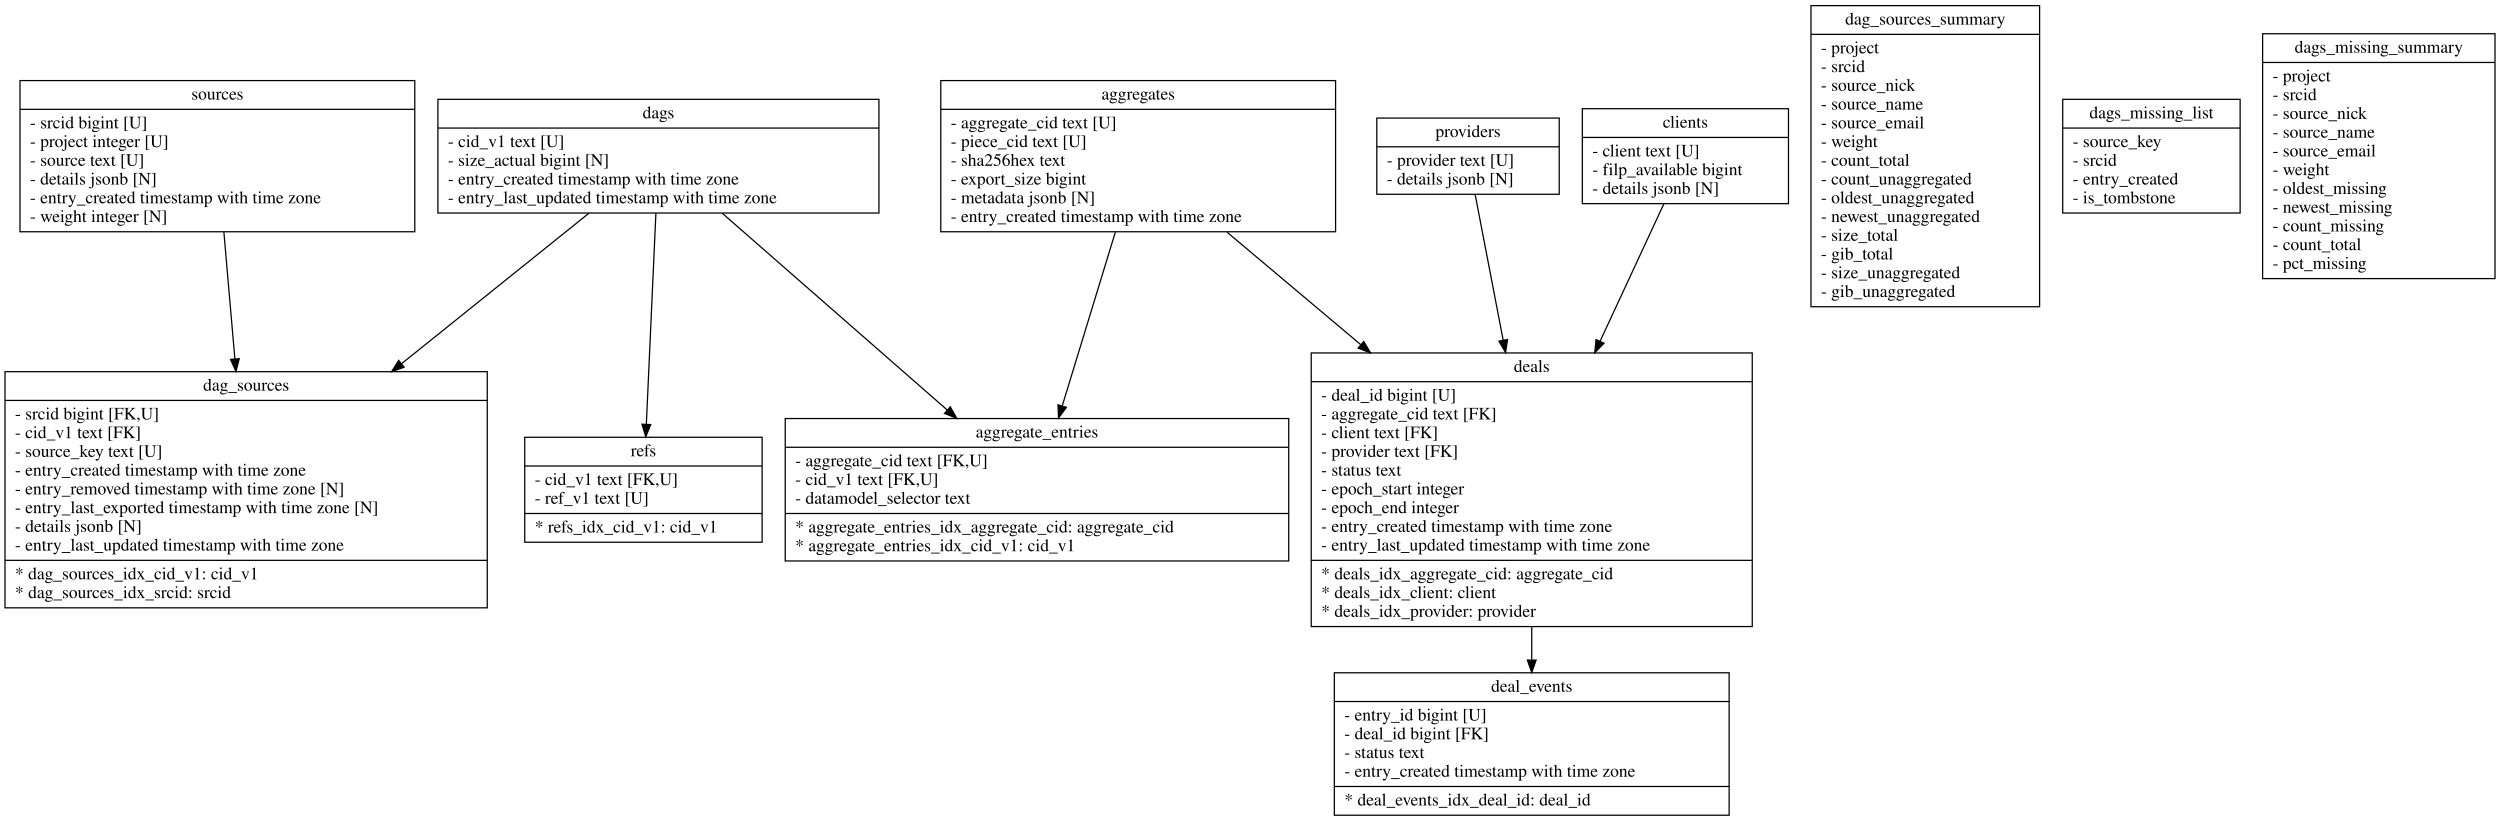
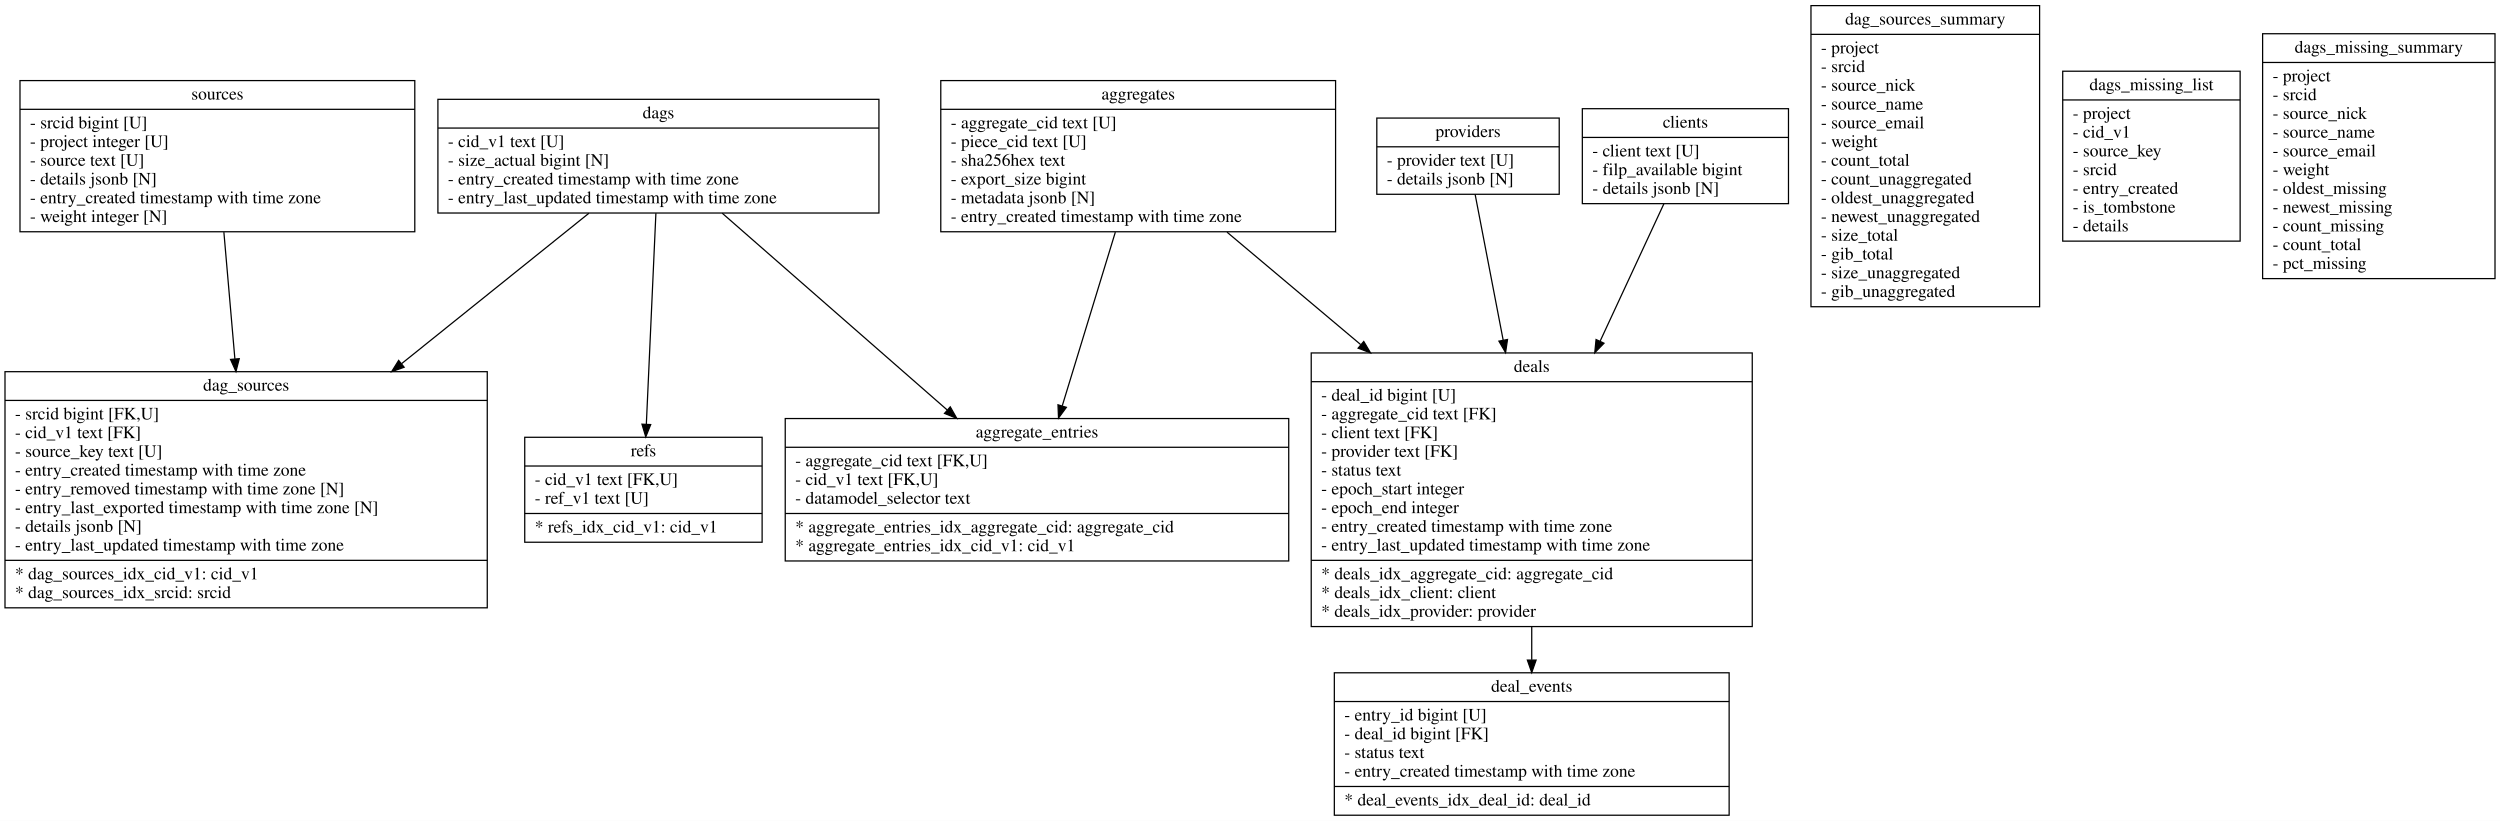
<svg xmlns="http://www.w3.org/2000/svg" width="2001pt" height="657pt" viewBox="0.00 0.00 2001.00 657.00">
  <g id="graph0" class="graph" transform="scale(1 1) rotate(0) translate(4 653)">
    <polygon fill="white" stroke="transparent" points="-4,4 -4,-653 1997,-653 1997,4 -4,4" />
    <g id="node1" class="node">
      <polygon fill="white" stroke="black" points="749,-467.5 749,-588.5 1065,-588.5 1065,-467.5 749,-467.5" />
      <text text-anchor="middle" x="907" y="-573.3" font-family="Times,serif" font-size="14.00">aggregates</text>
      <polyline fill="none" stroke="black" points="749,-565.5 1065,-565.5 " />
      <text text-anchor="start" x="757" y="-550.3" font-family="Times,serif" font-size="14.00">- aggregate_cid text [U]</text>
      <text text-anchor="start" x="757" y="-535.3" font-family="Times,serif" font-size="14.00">- piece_cid text [U]</text>
      <text text-anchor="start" x="757" y="-520.3" font-family="Times,serif" font-size="14.00">- sha256hex text</text>
      <text text-anchor="start" x="757" y="-505.3" font-family="Times,serif" font-size="14.00">- export_size bigint</text>
      <text text-anchor="start" x="757" y="-490.3" font-family="Times,serif" font-size="14.00">- metadata jsonb [N]</text>
      <text text-anchor="start" x="757" y="-475.3" font-family="Times,serif" font-size="14.00">- entry_created timestamp with time zone</text>
    </g>
    <g id="node7" class="node">
      <polygon fill="white" stroke="black" points="624.5,-204 624.5,-318 1027.5,-318 1027.5,-204 624.5,-204" />
      <text text-anchor="middle" x="826" y="-302.8" font-family="Times,serif" font-size="14.00">aggregate_entries</text>
      <polyline fill="none" stroke="black" points="624.5,-295 1027.5,-295 " />
      <text text-anchor="start" x="632.5" y="-279.8" font-family="Times,serif" font-size="14.00">- aggregate_cid text [FK,U]</text>
      <text text-anchor="start" x="632.5" y="-264.8" font-family="Times,serif" font-size="14.00">- cid_v1 text [FK,U]</text>
      <text text-anchor="start" x="632.5" y="-249.8" font-family="Times,serif" font-size="14.00">- datamodel_selector text</text>
      <polyline fill="none" stroke="black" points="624.5,-242 1027.5,-242 " />
      <text text-anchor="start" x="632.5" y="-226.8" font-family="Times,serif" font-size="14.00">* aggregate_entries_idx_aggregate_cid: aggregate_cid</text>
      <text text-anchor="start" x="632.5" y="-211.8" font-family="Times,serif" font-size="14.00">* aggregate_entries_idx_cid_v1: cid_v1</text>
    </g>
    <g id="edge1" class="edge">
      <path fill="none" stroke="black" d="M888.72,-467.2C876.08,-425.84 859.26,-370.81 846.22,-328.14" />
      <polygon fill="black" stroke="black" points="849.51,-326.95 843.24,-318.41 842.82,-329 849.51,-326.95" />
    </g>
    <g id="node9" class="node">
      <polygon fill="white" stroke="black" points="1045.5,-151.5 1045.5,-370.5 1398.5,-370.5 1398.5,-151.5 1045.5,-151.5" />
      <text text-anchor="middle" x="1222" y="-355.3" font-family="Times,serif" font-size="14.00">deals</text>
      <polyline fill="none" stroke="black" points="1045.5,-347.5 1398.5,-347.5 " />
      <text text-anchor="start" x="1053.5" y="-332.3" font-family="Times,serif" font-size="14.00">- deal_id bigint [U]</text>
      <text text-anchor="start" x="1053.5" y="-317.3" font-family="Times,serif" font-size="14.00">- aggregate_cid text [FK]</text>
      <text text-anchor="start" x="1053.5" y="-302.3" font-family="Times,serif" font-size="14.00">- client text [FK]</text>
      <text text-anchor="start" x="1053.5" y="-287.3" font-family="Times,serif" font-size="14.00">- provider text [FK]</text>
      <text text-anchor="start" x="1053.5" y="-272.3" font-family="Times,serif" font-size="14.00">- status text</text>
      <text text-anchor="start" x="1053.5" y="-257.3" font-family="Times,serif" font-size="14.00">- epoch_start integer</text>
      <text text-anchor="start" x="1053.5" y="-242.3" font-family="Times,serif" font-size="14.00">- epoch_end integer</text>
      <text text-anchor="start" x="1053.5" y="-227.3" font-family="Times,serif" font-size="14.00">- entry_created timestamp with time zone</text>
      <text text-anchor="start" x="1053.5" y="-212.3" font-family="Times,serif" font-size="14.00">- entry_last_updated timestamp with time zone</text>
      <polyline fill="none" stroke="black" points="1045.5,-204.5 1398.5,-204.5 " />
      <text text-anchor="start" x="1053.5" y="-189.3" font-family="Times,serif" font-size="14.00">* deals_idx_aggregate_cid: aggregate_cid</text>
      <text text-anchor="start" x="1053.5" y="-174.3" font-family="Times,serif" font-size="14.00">* deals_idx_client: client</text>
      <text text-anchor="start" x="1053.5" y="-159.3" font-family="Times,serif" font-size="14.00">* deals_idx_provider: provider</text>
    </g>
    <g id="edge2" class="edge">
      <path fill="none" stroke="black" d="M978.08,-467.2C1009.76,-440.55 1048.2,-408.21 1085.1,-377.17" />
      <polygon fill="black" stroke="black" points="1087.55,-379.68 1092.95,-370.57 1083.04,-374.33 1087.55,-379.68" />
    </g>
    <g id="node2" class="node">
      <polygon fill="white" stroke="black" points="1262.5,-490 1262.5,-566 1427.5,-566 1427.5,-490 1262.5,-490" />
      <text text-anchor="middle" x="1345" y="-550.8" font-family="Times,serif" font-size="14.00">clients</text>
      <polyline fill="none" stroke="black" points="1262.5,-543 1427.5,-543 " />
      <text text-anchor="start" x="1270.5" y="-527.8" font-family="Times,serif" font-size="14.00">- client text [U]</text>
      <text text-anchor="start" x="1270.5" y="-512.8" font-family="Times,serif" font-size="14.00">- filp_available bigint</text>
      <text text-anchor="start" x="1270.5" y="-497.8" font-family="Times,serif" font-size="14.00">- details jsonb [N]</text>
    </g>
    <g id="edge3" class="edge">
      <path fill="none" stroke="black" d="M1327.77,-489.87C1314.43,-461.13 1295.17,-419.65 1276.74,-379.94" />
      <polygon fill="black" stroke="black" points="1279.84,-378.29 1272.45,-370.69 1273.49,-381.24 1279.84,-378.29" />
    </g>
    <g id="node3" class="node">
      <polygon fill="white" stroke="black" points="346.5,-482.5 346.5,-573.5 699.5,-573.5 699.5,-482.5 346.5,-482.5" />
      <text text-anchor="middle" x="523" y="-558.3" font-family="Times,serif" font-size="14.00">dags</text>
      <polyline fill="none" stroke="black" points="346.5,-550.5 699.5,-550.5 " />
      <text text-anchor="start" x="354.5" y="-535.3" font-family="Times,serif" font-size="14.00">- cid_v1 text [U]</text>
      <text text-anchor="start" x="354.5" y="-520.3" font-family="Times,serif" font-size="14.00">- size_actual bigint [N]</text>
      <text text-anchor="start" x="354.5" y="-505.3" font-family="Times,serif" font-size="14.00">- entry_created timestamp with time zone</text>
      <text text-anchor="start" x="354.5" y="-490.3" font-family="Times,serif" font-size="14.00">- entry_last_updated timestamp with time zone</text>
    </g>
    <g id="node6" class="node">
      <polygon fill="white" stroke="black" points="416,-219 416,-303 606,-303 606,-219 416,-219" />
      <text text-anchor="middle" x="511" y="-287.8" font-family="Times,serif" font-size="14.00">refs</text>
      <polyline fill="none" stroke="black" points="416,-280 606,-280 " />
      <text text-anchor="start" x="424" y="-264.8" font-family="Times,serif" font-size="14.00">- cid_v1 text [FK,U]</text>
      <text text-anchor="start" x="424" y="-249.8" font-family="Times,serif" font-size="14.00">- ref_v1 text [U]</text>
      <polyline fill="none" stroke="black" points="416,-242 606,-242 " />
      <text text-anchor="start" x="424" y="-226.8" font-family="Times,serif" font-size="14.00">* refs_idx_cid_v1: cid_v1</text>
    </g>
    <g id="edge6" class="edge">
      <path fill="none" stroke="black" d="M520.98,-482.35C518.86,-435.66 515.55,-362.5 513.33,-313.43" />
      <polygon fill="black" stroke="black" points="516.82,-313.17 512.87,-303.34 509.83,-313.49 516.82,-313.17" />
    </g>
    <g id="edge4" class="edge">
      <path fill="none" stroke="black" d="M574.06,-482.35C623.43,-439.17 698.7,-373.33 754.12,-324.87" />
      <polygon fill="black" stroke="black" points="756.58,-327.36 761.8,-318.15 751.97,-322.09 756.58,-327.36" />
    </g>
    <g id="node8" class="node">
      <polygon fill="white" stroke="black" points="0,-166.5 0,-355.5 386,-355.5 386,-166.5 0,-166.5" />
      <text text-anchor="middle" x="193" y="-340.3" font-family="Times,serif" font-size="14.00">dag_sources</text>
      <polyline fill="none" stroke="black" points="0,-332.5 386,-332.5 " />
      <text text-anchor="start" x="8" y="-317.3" font-family="Times,serif" font-size="14.00">- srcid bigint [FK,U]</text>
      <text text-anchor="start" x="8" y="-302.3" font-family="Times,serif" font-size="14.00">- cid_v1 text [FK]</text>
      <text text-anchor="start" x="8" y="-287.3" font-family="Times,serif" font-size="14.00">- source_key text [U]</text>
      <text text-anchor="start" x="8" y="-272.3" font-family="Times,serif" font-size="14.00">- entry_created timestamp with time zone</text>
      <text text-anchor="start" x="8" y="-257.3" font-family="Times,serif" font-size="14.00">- entry_removed timestamp with time zone [N]</text>
      <text text-anchor="start" x="8" y="-242.3" font-family="Times,serif" font-size="14.00">- entry_last_exported timestamp with time zone [N]</text>
      <text text-anchor="start" x="8" y="-227.3" font-family="Times,serif" font-size="14.00">- details jsonb [N]</text>
      <text text-anchor="start" x="8" y="-212.3" font-family="Times,serif" font-size="14.00">- entry_last_updated timestamp with time zone</text>
      <polyline fill="none" stroke="black" points="0,-204.5 386,-204.5 " />
      <text text-anchor="start" x="8" y="-189.3" font-family="Times,serif" font-size="14.00">* dag_sources_idx_cid_v1: cid_v1</text>
      <text text-anchor="start" x="8" y="-174.3" font-family="Times,serif" font-size="14.00">* dag_sources_idx_srcid: srcid</text>
    </g>
    <g id="edge5" class="edge">
      <path fill="none" stroke="black" d="M467.39,-482.35C426.42,-449.44 369.07,-403.39 317.39,-361.89" />
      <polygon fill="black" stroke="black" points="319.47,-359.07 309.48,-355.54 315.09,-364.53 319.47,-359.07" />
    </g>
    <g id="node4" class="node">
      <polygon fill="white" stroke="black" points="1098,-497.5 1098,-558.5 1244,-558.5 1244,-497.5 1098,-497.5" />
      <text text-anchor="middle" x="1171" y="-543.3" font-family="Times,serif" font-size="14.00">providers</text>
      <polyline fill="none" stroke="black" points="1098,-535.5 1244,-535.5 " />
      <text text-anchor="start" x="1106" y="-520.3" font-family="Times,serif" font-size="14.00">- provider text [U]</text>
      <text text-anchor="start" x="1106" y="-505.3" font-family="Times,serif" font-size="14.00">- details jsonb [N]</text>
    </g>
    <g id="edge8" class="edge">
      <path fill="none" stroke="black" d="M1176.7,-497.37C1182.19,-468.87 1190.85,-423.87 1199.13,-380.81" />
      <polygon fill="black" stroke="black" points="1202.61,-381.28 1201.06,-370.8 1195.73,-379.95 1202.61,-381.28" />
    </g>
    <g id="node5" class="node">
      <polygon fill="white" stroke="black" points="12,-467.5 12,-588.5 328,-588.5 328,-467.5 12,-467.5" />
      <text text-anchor="middle" x="170" y="-573.3" font-family="Times,serif" font-size="14.00">sources</text>
      <polyline fill="none" stroke="black" points="12,-565.5 328,-565.5 " />
      <text text-anchor="start" x="20" y="-550.3" font-family="Times,serif" font-size="14.00">- srcid bigint [U]</text>
      <text text-anchor="start" x="20" y="-535.3" font-family="Times,serif" font-size="14.00">- project integer [U]</text>
      <text text-anchor="start" x="20" y="-520.3" font-family="Times,serif" font-size="14.00">- source text [U]</text>
      <text text-anchor="start" x="20" y="-505.3" font-family="Times,serif" font-size="14.00">- details jsonb [N]</text>
      <text text-anchor="start" x="20" y="-490.3" font-family="Times,serif" font-size="14.00">- entry_created timestamp with time zone</text>
      <text text-anchor="start" x="20" y="-475.3" font-family="Times,serif" font-size="14.00">- weight integer [N]</text>
    </g>
    <g id="edge9" class="edge">
      <path fill="none" stroke="black" d="M175.19,-467.2C177.79,-437.26 181.01,-400.14 184,-365.74" />
      <polygon fill="black" stroke="black" points="187.49,-365.91 184.87,-355.65 180.52,-365.31 187.49,-365.91" />
    </g>
    <g id="node10" class="node">
      <polygon fill="white" stroke="black" points="1064,-0.5 1064,-114.5 1380,-114.5 1380,-0.5 1064,-0.5" />
      <text text-anchor="middle" x="1222" y="-99.3" font-family="Times,serif" font-size="14.00">deal_events</text>
      <polyline fill="none" stroke="black" points="1064,-91.5 1380,-91.5 " />
      <text text-anchor="start" x="1072" y="-76.3" font-family="Times,serif" font-size="14.00">- entry_id bigint [U]</text>
      <text text-anchor="start" x="1072" y="-61.3" font-family="Times,serif" font-size="14.00">- deal_id bigint [FK]</text>
      <text text-anchor="start" x="1072" y="-46.3" font-family="Times,serif" font-size="14.00">- status text</text>
      <text text-anchor="start" x="1072" y="-31.3" font-family="Times,serif" font-size="14.00">- entry_created timestamp with time zone</text>
      <polyline fill="none" stroke="black" points="1064,-23.5 1380,-23.5 " />
      <text text-anchor="start" x="1072" y="-8.3" font-family="Times,serif" font-size="14.00">* deal_events_idx_deal_id: deal_id</text>
    </g>
    <g id="edge7" class="edge">
      <path fill="none" stroke="black" d="M1222,-151.29C1222,-142.3 1222,-133.4 1222,-124.87" />
      <polygon fill="black" stroke="black" points="1225.5,-124.67 1222,-114.68 1218.5,-124.68 1225.5,-124.67" />
    </g>
    <g id="node11" class="node">
      <polygon fill="white" stroke="black" points="1445.5,-407.5 1445.5,-648.5 1628.5,-648.5 1628.5,-407.5 1445.5,-407.5" />
      <text text-anchor="middle" x="1537" y="-633.3" font-family="Times,serif" font-size="14.00">dag_sources_summary</text>
      <polyline fill="none" stroke="black" points="1445.5,-625.5 1628.5,-625.5 " />
      <text text-anchor="start" x="1453.5" y="-610.3" font-family="Times,serif" font-size="14.00">- project</text>
      <text text-anchor="start" x="1453.5" y="-595.3" font-family="Times,serif" font-size="14.00">- srcid</text>
      <text text-anchor="start" x="1453.5" y="-580.3" font-family="Times,serif" font-size="14.00">- source_nick</text>
      <text text-anchor="start" x="1453.5" y="-565.3" font-family="Times,serif" font-size="14.00">- source_name</text>
      <text text-anchor="start" x="1453.5" y="-550.3" font-family="Times,serif" font-size="14.00">- source_email</text>
      <text text-anchor="start" x="1453.5" y="-535.3" font-family="Times,serif" font-size="14.00">- weight</text>
      <text text-anchor="start" x="1453.5" y="-520.3" font-family="Times,serif" font-size="14.00">- count_total</text>
      <text text-anchor="start" x="1453.5" y="-505.3" font-family="Times,serif" font-size="14.00">- count_unaggregated</text>
      <text text-anchor="start" x="1453.5" y="-490.3" font-family="Times,serif" font-size="14.00">- oldest_unaggregated</text>
      <text text-anchor="start" x="1453.5" y="-475.3" font-family="Times,serif" font-size="14.00">- newest_unaggregated</text>
      <text text-anchor="start" x="1453.5" y="-460.3" font-family="Times,serif" font-size="14.00">- size_total</text>
      <text text-anchor="start" x="1453.5" y="-445.3" font-family="Times,serif" font-size="14.00">- gib_total</text>
      <text text-anchor="start" x="1453.5" y="-430.3" font-family="Times,serif" font-size="14.00">- size_unaggregated</text>
      <text text-anchor="start" x="1453.5" y="-415.3" font-family="Times,serif" font-size="14.00">- gib_unaggregated</text>
    </g>
    <g id="node12" class="node">
-       <polygon fill="white" stroke="black" points="1647,-482.5 1647,-573.5 1789,-573.5 1789,-482.5 1647,-482.5" />
-       <text text-anchor="middle" x="1718" y="-558.3" font-family="Times,serif" font-size="14.00">dags_missing_list</text>
-       <polyline fill="none" stroke="black" points="1647,-550.5 1789,-550.5 " />
-       <text text-anchor="start" x="1655" y="-535.3" font-family="Times,serif" font-size="14.00">- source_key</text>
-       <text text-anchor="start" x="1655" y="-520.3" font-family="Times,serif" font-size="14.00">- srcid</text>
-       <text text-anchor="start" x="1655" y="-505.3" font-family="Times,serif" font-size="14.00">- entry_created</text>
-       <text text-anchor="start" x="1655" y="-490.3" font-family="Times,serif" font-size="14.00">- is_tombstone</text>
+       <polygon fill="white" stroke="black" points="1647,-460 1647,-596 1789,-596 1789,-460 1647,-460" />
+       <text text-anchor="middle" x="1718" y="-580.8" font-family="Times,serif" font-size="14.00">dags_missing_list</text>
+       <polyline fill="none" stroke="black" points="1647,-573 1789,-573 " />
+       <text text-anchor="start" x="1655" y="-557.8" font-family="Times,serif" font-size="14.00">- project</text>
+       <text text-anchor="start" x="1655" y="-542.8" font-family="Times,serif" font-size="14.00">- cid_v1</text>
+       <text text-anchor="start" x="1655" y="-527.8" font-family="Times,serif" font-size="14.00">- source_key</text>
+       <text text-anchor="start" x="1655" y="-512.8" font-family="Times,serif" font-size="14.00">- srcid</text>
+       <text text-anchor="start" x="1655" y="-497.8" font-family="Times,serif" font-size="14.00">- entry_created</text>
+       <text text-anchor="start" x="1655" y="-482.8" font-family="Times,serif" font-size="14.00">- is_tombstone</text>
+       <text text-anchor="start" x="1655" y="-467.8" font-family="Times,serif" font-size="14.00">- details</text>
    </g>
    <g id="node13" class="node">
      <polygon fill="white" stroke="black" points="1807,-430 1807,-626 1993,-626 1993,-430 1807,-430" />
      <text text-anchor="middle" x="1900" y="-610.8" font-family="Times,serif" font-size="14.00">dags_missing_summary</text>
      <polyline fill="none" stroke="black" points="1807,-603 1993,-603 " />
      <text text-anchor="start" x="1815" y="-587.8" font-family="Times,serif" font-size="14.00">- project</text>
      <text text-anchor="start" x="1815" y="-572.8" font-family="Times,serif" font-size="14.00">- srcid</text>
      <text text-anchor="start" x="1815" y="-557.8" font-family="Times,serif" font-size="14.00">- source_nick</text>
      <text text-anchor="start" x="1815" y="-542.8" font-family="Times,serif" font-size="14.00">- source_name</text>
      <text text-anchor="start" x="1815" y="-527.8" font-family="Times,serif" font-size="14.00">- source_email</text>
      <text text-anchor="start" x="1815" y="-512.8" font-family="Times,serif" font-size="14.00">- weight</text>
      <text text-anchor="start" x="1815" y="-497.8" font-family="Times,serif" font-size="14.00">- oldest_missing</text>
      <text text-anchor="start" x="1815" y="-482.8" font-family="Times,serif" font-size="14.00">- newest_missing</text>
      <text text-anchor="start" x="1815" y="-467.8" font-family="Times,serif" font-size="14.00">- count_missing</text>
      <text text-anchor="start" x="1815" y="-452.8" font-family="Times,serif" font-size="14.00">- count_total</text>
      <text text-anchor="start" x="1815" y="-437.8" font-family="Times,serif" font-size="14.00">- pct_missing</text>
    </g>
  </g>
</svg>
